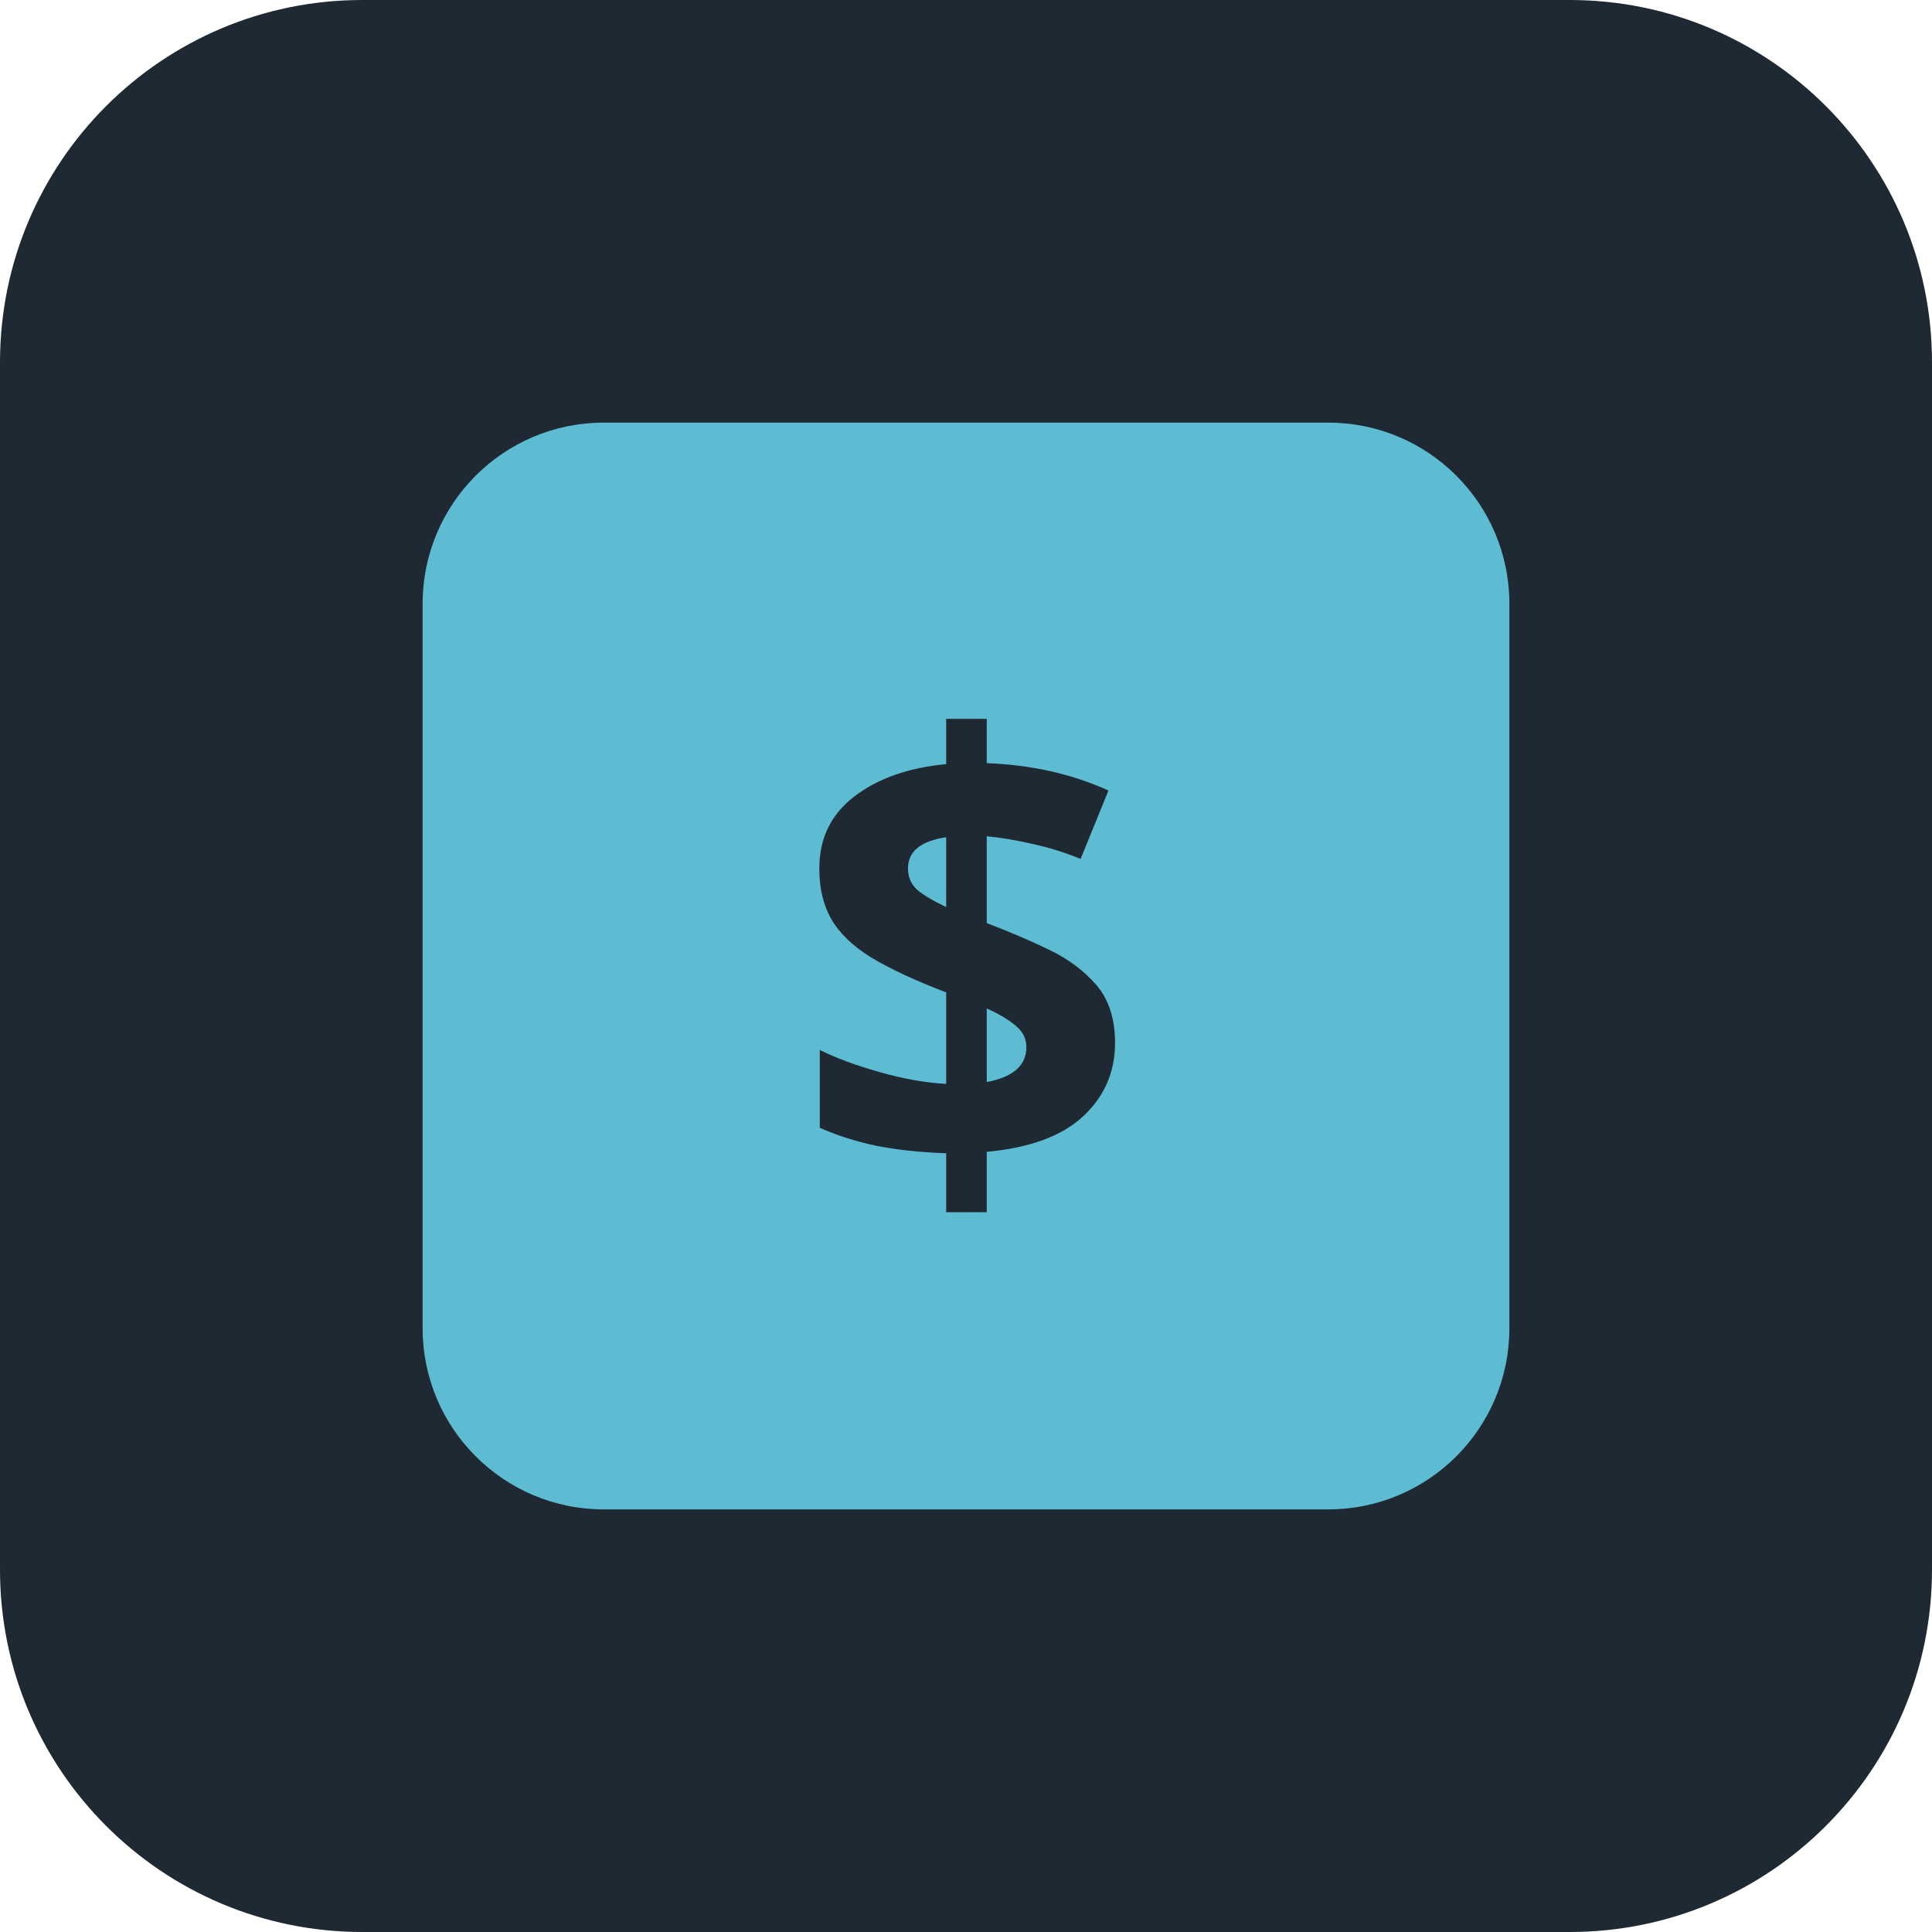
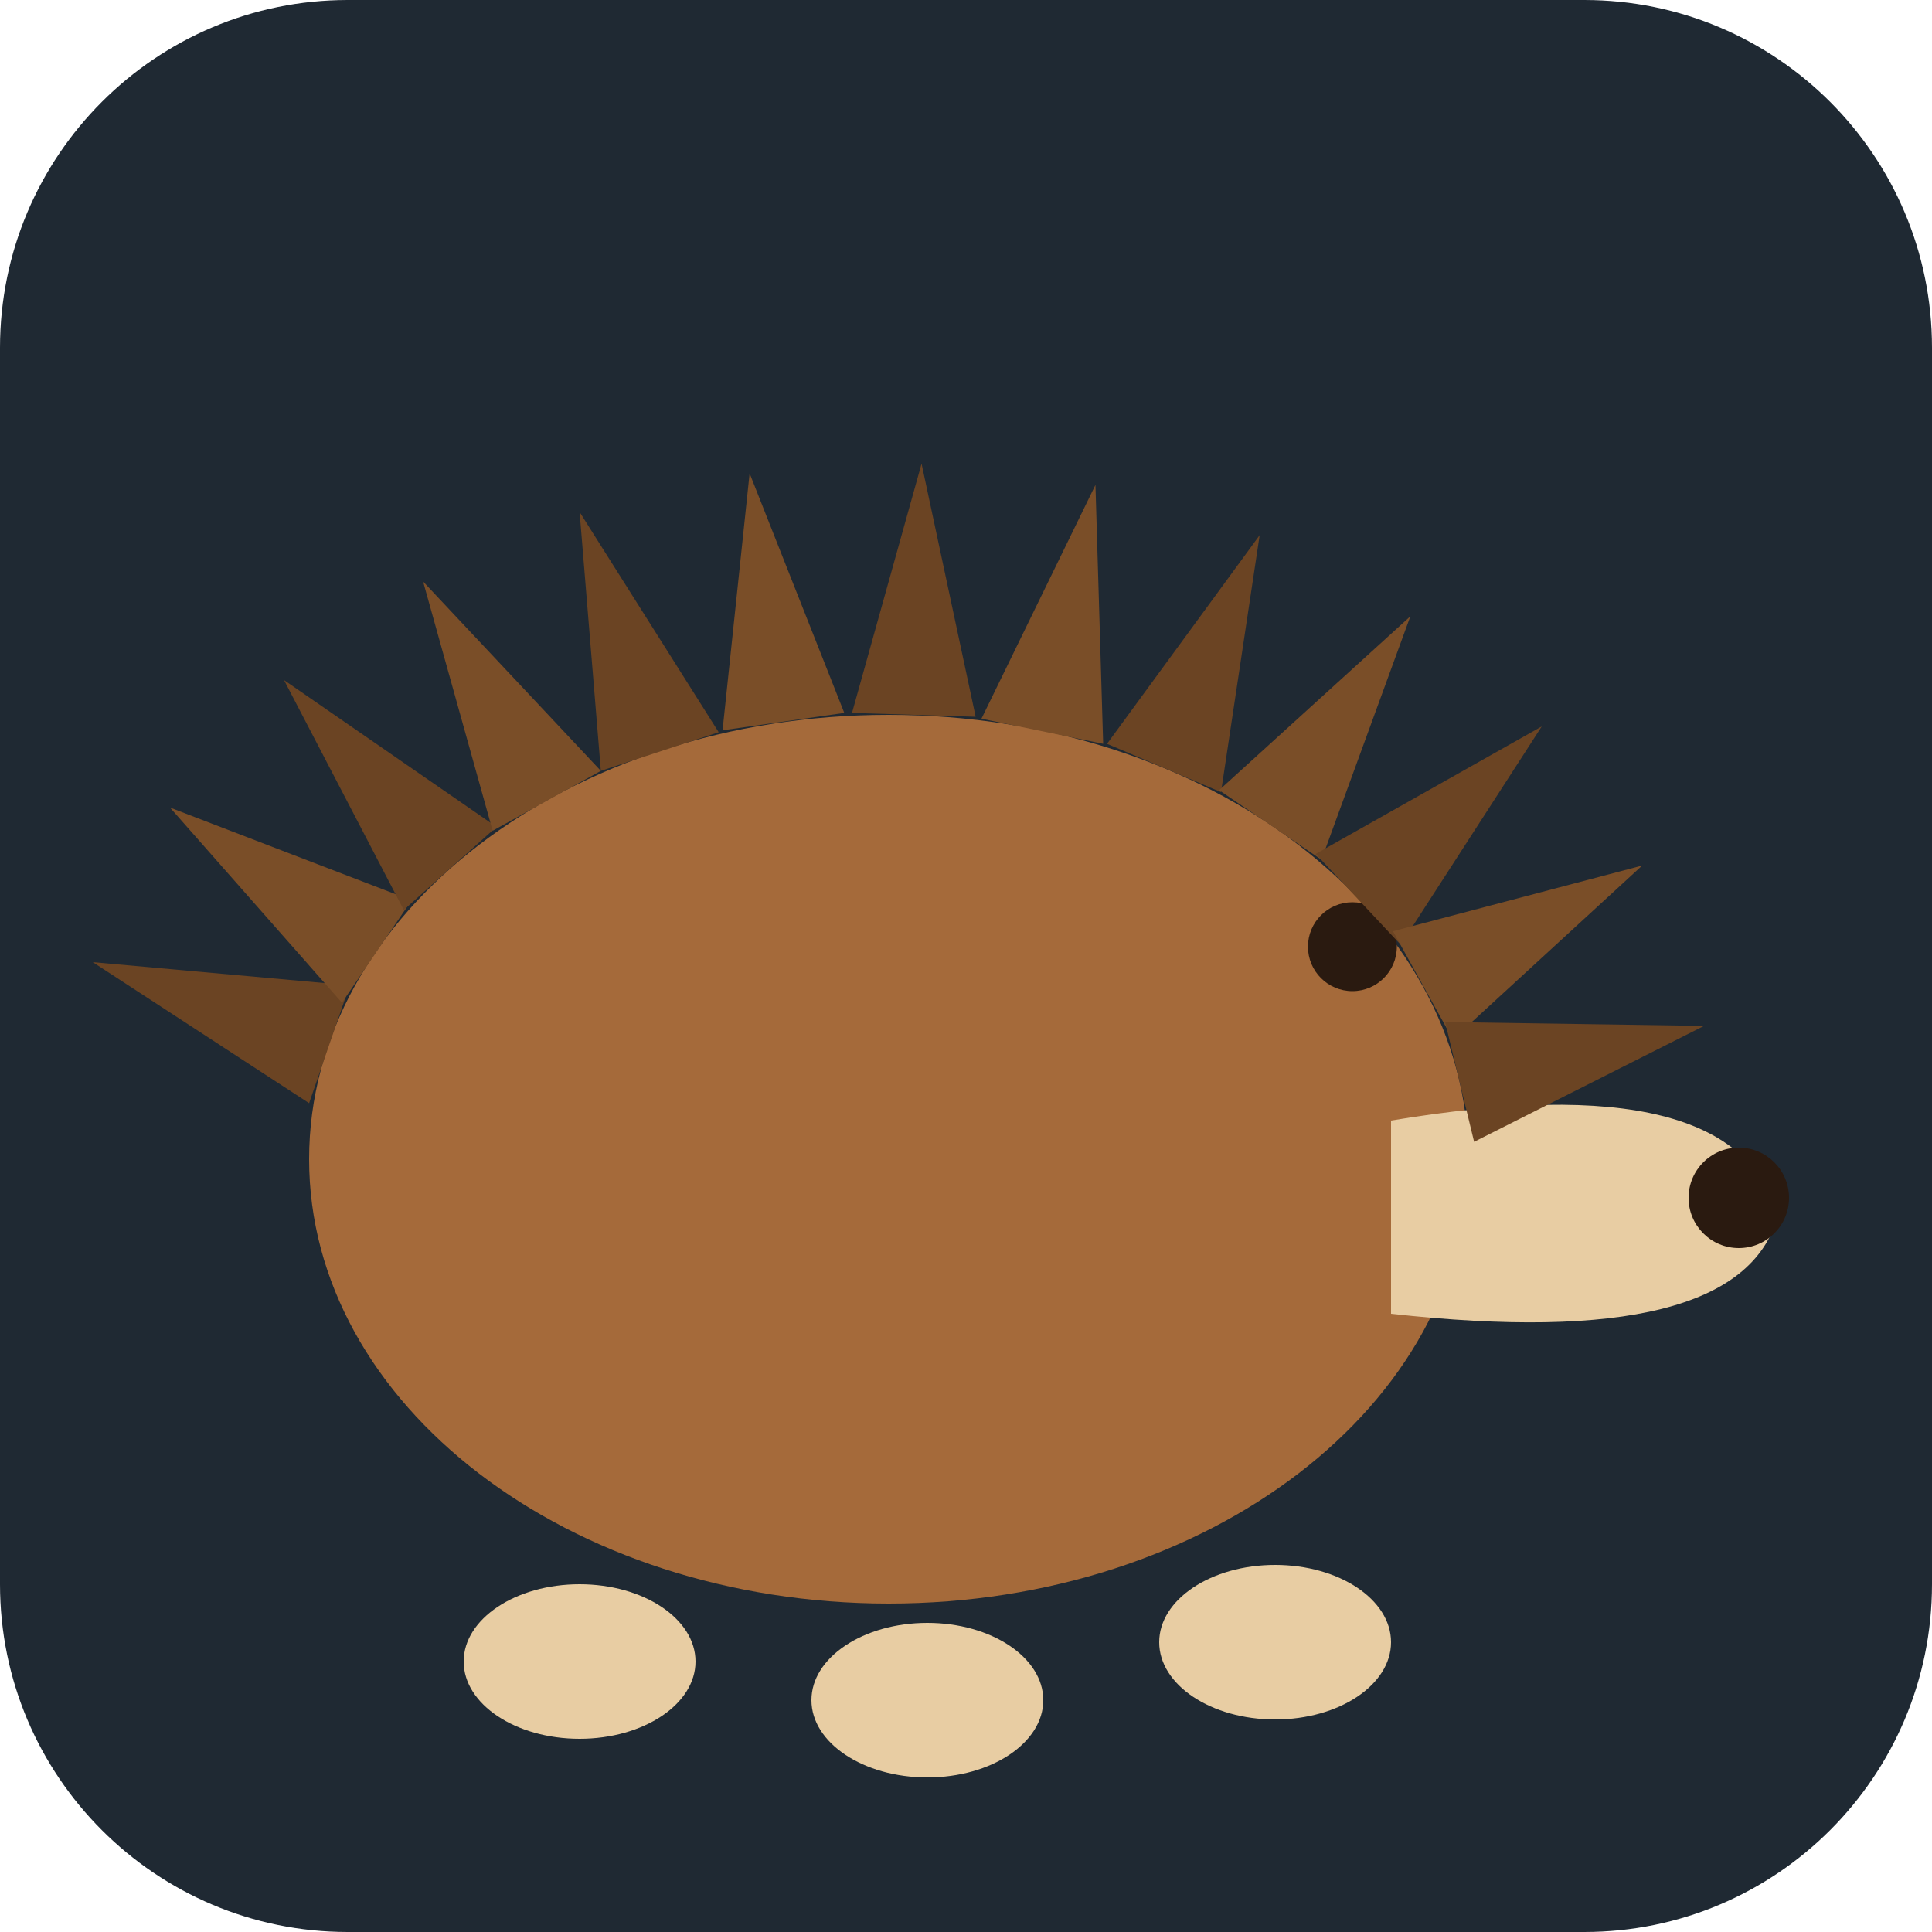
- <svg xmlns="http://www.w3.org/2000/svg" viewBox="0 0 64 64">
-   <rect width="64" height="64" rx="12" fill="#1f2933" />
-   <rect x="14" y="14" width="36" height="36" rx="6" fill="#5dbcd2" />
-   <text x="32" y="39" font-family="system-ui, sans-serif" font-size="20" font-weight="700" text-anchor="middle" fill="#1f2933">$</text>
+ <svg xmlns="http://www.w3.org/2000/svg" viewBox="0 0 100 100">
+   <rect width="100" height="100" rx="18" fill="#1f2933" />
+   <g>
+     <ellipse cx="30" cy="86" rx="6" ry="4" fill="#e8cda3" />
+     <ellipse cx="48" cy="88" rx="6" ry="4" fill="#e8cda3" />
+     <ellipse cx="66" cy="85" rx="6" ry="4" fill="#e8cda3" />
+     <ellipse cx="46" cy="60" rx="30" ry="23" fill="#a56a3a" />
+     <path d="M 72,58 Q 90,55 92,63 Q 90,70 72,68 Z" fill="#e8cda3" />
+     <circle cx="90" cy="62" r="2.6" fill="#2a1a10" />
+     <circle cx="70" cy="49" r="2.3" fill="#2a1a10" />
+     <polygon points="18.1,51.0 16.0,57.1 4.8,49.8" fill="#6b4423" />
+     <polygon points="21.3,46.6 17.7,51.9 8.8,41.8" fill="#7a4e28" />
+     <polygon points="25.7,42.8 20.9,47.1 14.7,35.2" fill="#6b4423" />
+     <polygon points="31.1,39.9 25.5,43.0 21.9,30.1" fill="#7a4e28" />
+     <polygon points="37.2,37.9 31.1,39.9 30.0,26.5" fill="#6b4423" />
+     <polygon points="43.7,36.9 37.4,37.8 38.8,24.5" fill="#7a4e28" />
+     <polygon points="50.5,37.1 44.1,36.9 47.7,24.0" fill="#6b4423" />
+     <polygon points="57.1,38.5 50.8,37.2 56.7,25.1" fill="#7a4e28" />
+     <polygon points="63.2,41.0 57.3,38.5 65.2,27.7" fill="#6b4423" />
+     <polygon points="68.4,44.5 63.1,40.9 73.0,31.9" fill="#7a4e28" />
+     <polygon points="72.5,48.9 68.1,44.2 79.8,37.6" fill="#6b4423" />
+     <polygon points="75.2,53.8 72.1,48.2 85.0,44.8" fill="#7a4e28" />
+     <polygon points="76.3,59.1 74.8,52.9 88.2,53.1" fill="#6b4423" />
+   </g>
</svg>
